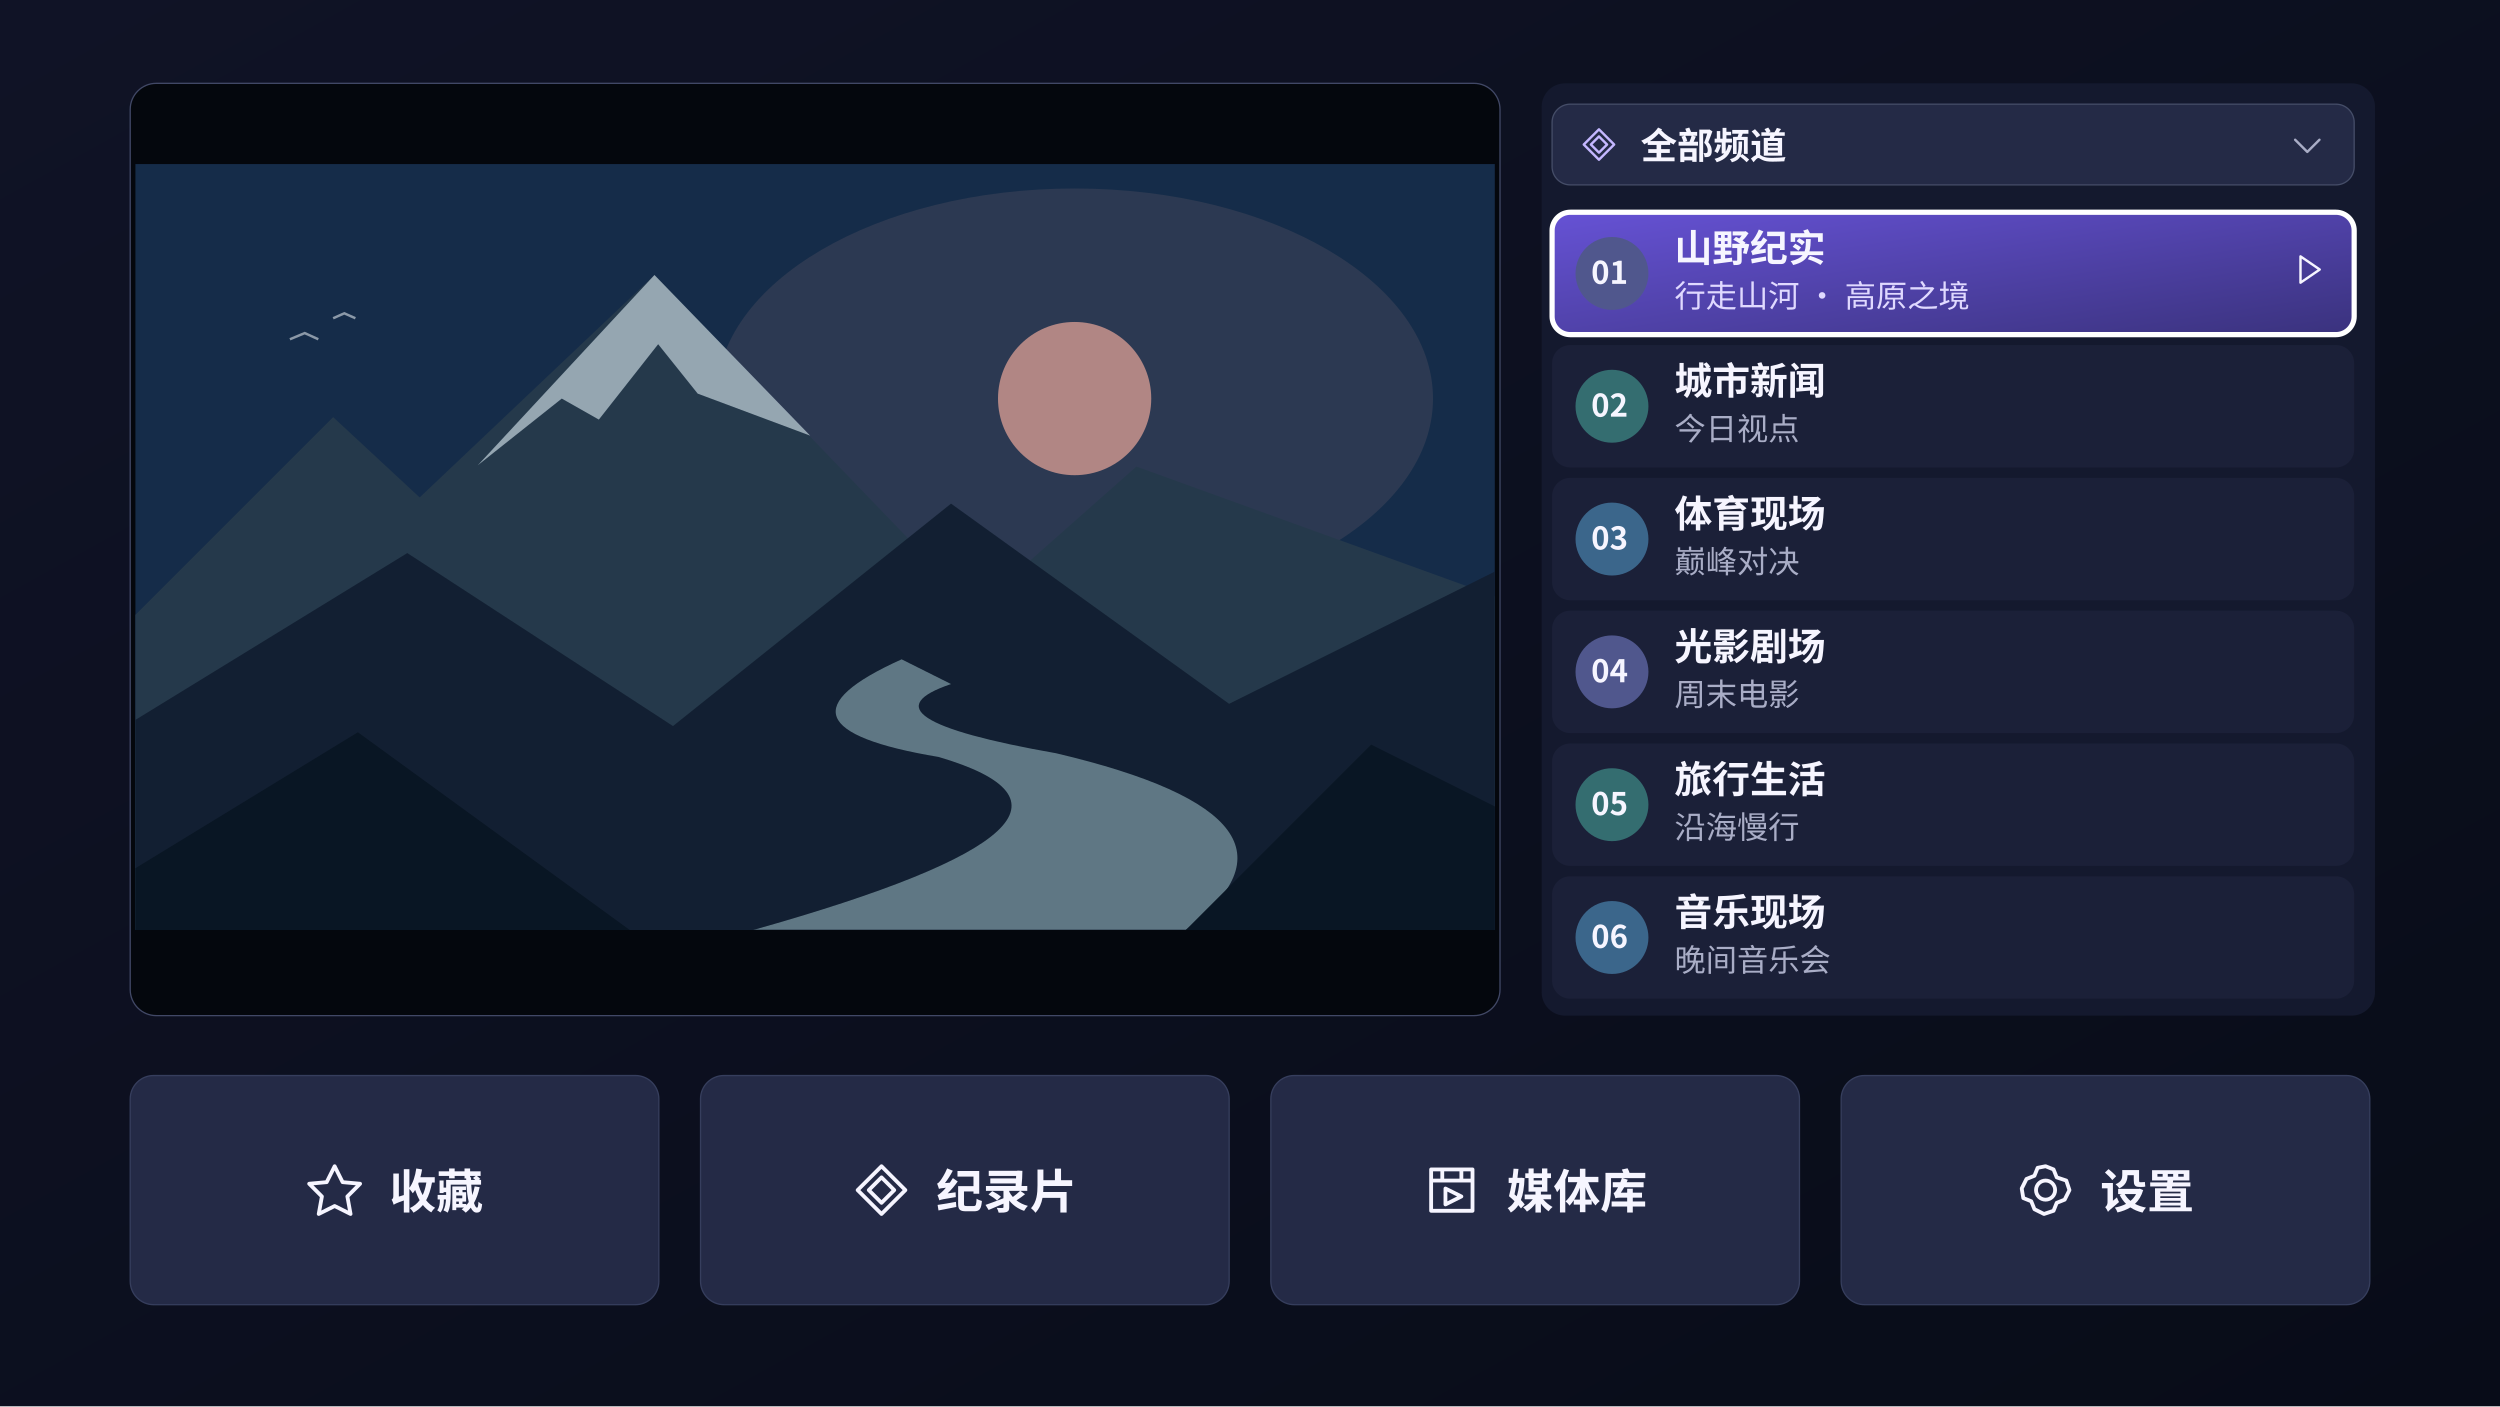
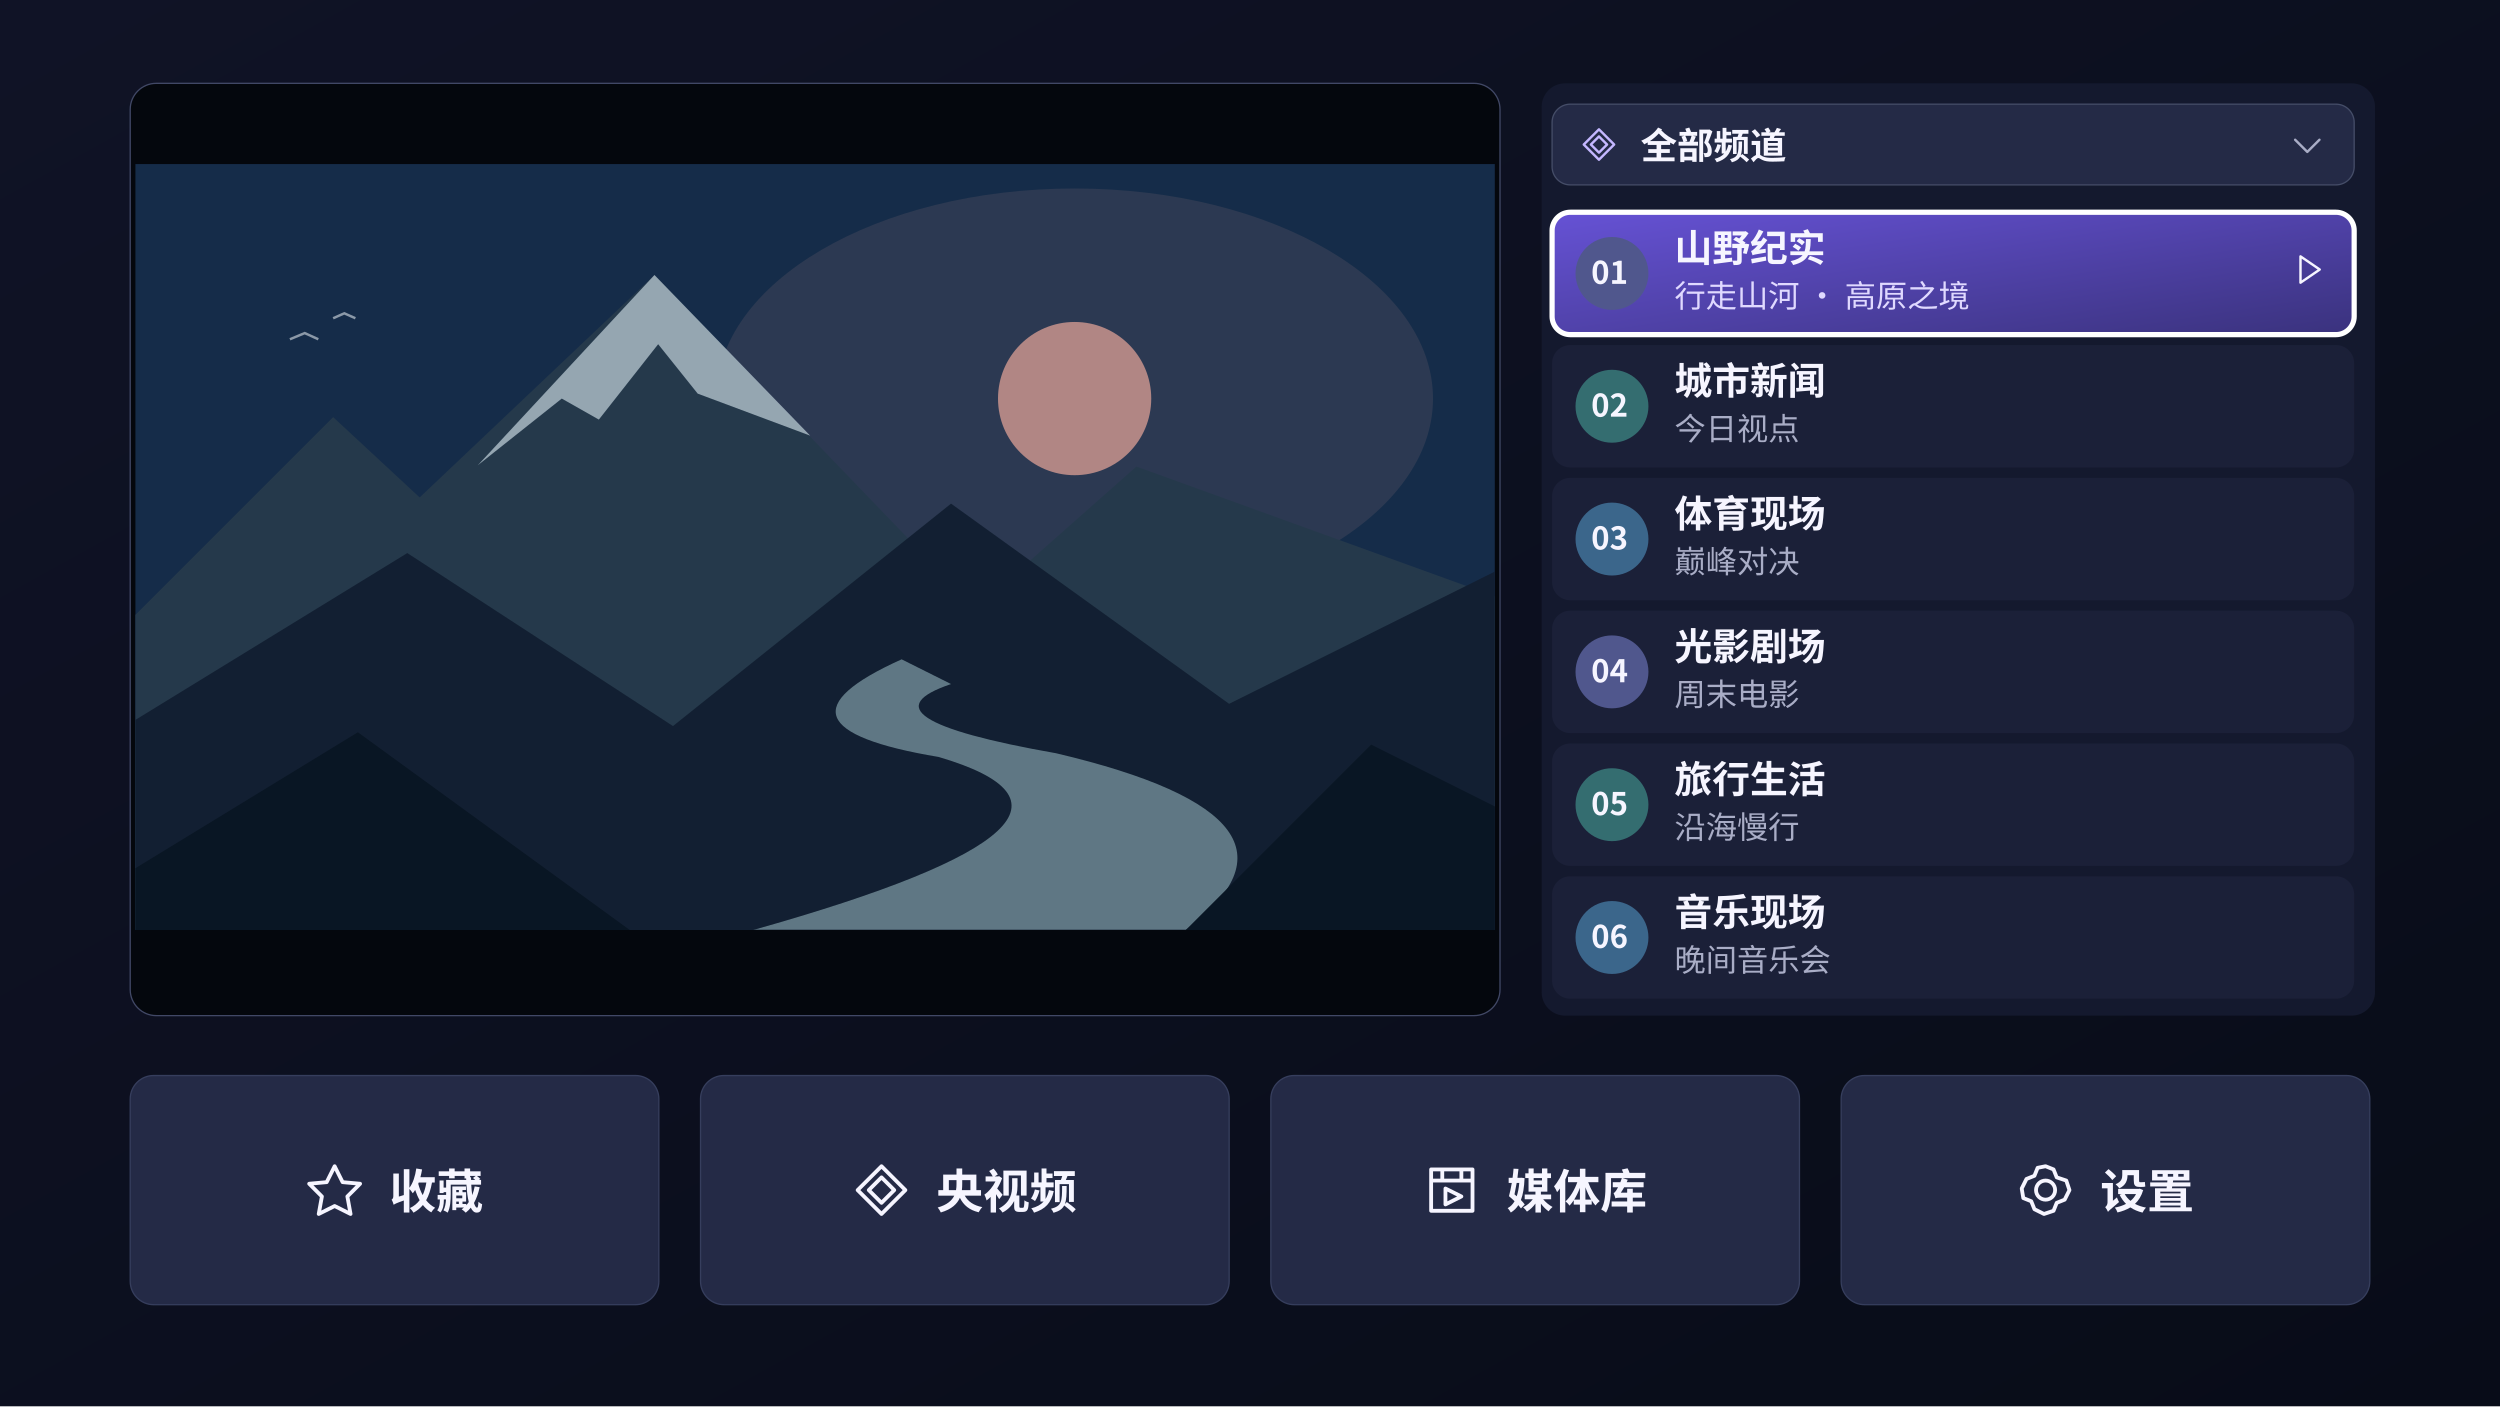
<svg xmlns="http://www.w3.org/2000/svg" width="1920" height="1080" viewBox="0 0 1920 1080" role="img" aria-labelledby="title desc">
  <defs>
    <linearGradient id="bg" x2="1" y2="1">
      <stop stop-color="#101326" />
      <stop offset="1" stop-color="#080c18" />
    </linearGradient>
    <linearGradient id="purple" x2="1" y2="1">
      <stop stop-color="#6652d5" />
      <stop offset="1" stop-color="#3a327d" />
    </linearGradient>
  </defs>
  <g font-family="Noto Sans CJK SC, Microsoft YaHei, sans-serif">
    <rect width="1920" height="1080" fill="url(#bg)" />
    <rect x="100" y="64" width="1052" height="716" rx="20" fill="#04070d" stroke="#414866" stroke-width="1" />
    <svg x="104" y="126" width="1044" height="588" viewBox="0 0 1100 620" preserveAspectRatio="xMidYMid slice">
      <rect width="1100" height="620" fill="#152c49" />
      <ellipse cx="760" cy="190" rx="290" ry="170" fill="#b18684" opacity=".15" />
      <circle cx="760" cy="190" r="62" fill="#b18684" />
      <path d="M0 365 L160 205 L230 270 L420 90 L680 360 L810 245 L1100 350 V620 H0Z" fill="#25394b" />
      <path d="M277 244 L420 90 L546 220 L455 186 L423 146 L375 207 L345 190Z" fill="#c4d4dd" opacity=".7" />
      <path d="M0 450 L220 315 L435 455 L660 275 L885 437 L1100 330 V620 H0Z" fill="#121f32" />
      <path d="M620 401 Q500 455 650 480 Q820 530 500 620 H850 Q970 530 745 477 Q580 448 660 421Z" fill="#93b3bb" opacity=".6" />
      <path d="M0 570 L180 460 L400 620 H0Z M850 620 L1000 470 L1100 520 V620Z" fill="#091624" />
      <path d="M125 142 l12 -5 l11 5 M160 125 l9 -4 l9 4" fill="none" stroke="#dae1e7" stroke-width="2" opacity=".6" />
    </svg>
    <rect x="1184" y="64" width="640" height="716" rx="18" fill="#14192e" stroke="none" stroke-width="1" />
    <rect x="1192" y="80" width="616" height="62" rx="14" fill="#242a46" stroke="#454d68" stroke-width="1" />
    <g transform="translate(1214 97) scale(0.7777778)">
      <path d="M18 3 L33 18 L18 33 L3 18 Z M18 10 L26 18 L18 26 L10 18 Z" fill="none" stroke="#c4b7ff" stroke-width="2.4" stroke-linecap="round" stroke-linejoin="round" />
    </g>
    <text x="1260" y="122" fill="#f6f5ff" font-size="28" font-weight="600">全部频道</text>
    <g transform="translate(1758 98) scale(0.7777778)">
      <path d="M6 12 L18 24 L30 12" fill="none" stroke="#a9adc6" stroke-width="2.4" stroke-linecap="round" stroke-linejoin="round" />
    </g>
    <rect x="1192" y="163" width="616" height="94" rx="14" fill="url(#purple)" stroke="#fff" stroke-width="4" />
    <rect x="1210" y="182" width="56" height="56" rx="28" fill="#50578d" stroke="none" stroke-width="1" />
    <text x="1222" y="218" fill="#f6f5ff" font-size="24" font-weight="650">01</text>
    <text x="1286" y="201" fill="#f6f5ff" font-size="29" font-weight="600">山野纪实</text>
    <text x="1286" y="236" fill="#e0d9ff" font-size="24" font-weight="400">行走山河 · 高原之境</text>
    <g transform="translate(1759 193) scale(0.7777778)">
      <path d="M10 5 L29 18 L10 31 Z" fill="none" stroke="#f6f5ff" stroke-width="2.4" stroke-linecap="round" stroke-linejoin="round" />
    </g>
    <rect x="1192" y="265" width="616" height="94" rx="14" fill="#1b2038" stroke="none" stroke-width="4" />
    <rect x="1210" y="284" width="56" height="56" rx="28" fill="#346d70" stroke="none" stroke-width="1" />
    <text x="1222" y="320" fill="#f6f5ff" font-size="24" font-weight="650">02</text>
    <text x="1286" y="303" fill="#f6f5ff" font-size="29" font-weight="600">城市新闻</text>
    <text x="1286" y="338" fill="#a9adc6" font-size="24" font-weight="400">今日视点</text>
    <rect x="1192" y="367" width="616" height="94" rx="14" fill="#1b2038" stroke="none" stroke-width="4" />
    <rect x="1210" y="386" width="56" height="56" rx="28" fill="#3b668b" stroke="none" stroke-width="1" />
    <text x="1222" y="422" fill="#f6f5ff" font-size="24" font-weight="650">03</text>
    <text x="1286" y="405" fill="#f6f5ff" font-size="29" font-weight="600">体育现场</text>
    <text x="1286" y="440" fill="#a9adc6" font-size="24" font-weight="400">巅峰对决</text>
    <rect x="1192" y="469" width="616" height="94" rx="14" fill="#1b2038" stroke="none" stroke-width="4" />
    <rect x="1210" y="488" width="56" height="56" rx="28" fill="#50578d" stroke="none" stroke-width="1" />
    <text x="1222" y="524" fill="#f6f5ff" font-size="24" font-weight="650">04</text>
    <text x="1286" y="507" fill="#f6f5ff" font-size="29" font-weight="600">光影剧场</text>
    <text x="1286" y="542" fill="#a9adc6" font-size="24" font-weight="400">周末电影</text>
    <rect x="1192" y="571" width="616" height="94" rx="14" fill="#1b2038" stroke="none" stroke-width="4" />
    <rect x="1210" y="590" width="56" height="56" rx="28" fill="#346d70" stroke="none" stroke-width="1" />
    <text x="1222" y="626" fill="#f6f5ff" font-size="24" font-weight="650">05</text>
    <text x="1286" y="609" fill="#f6f5ff" font-size="29" font-weight="600">旅行生活</text>
    <text x="1286" y="644" fill="#a9adc6" font-size="24" font-weight="400">沿海慢行</text>
    <rect x="1192" y="673" width="616" height="94" rx="14" fill="#1b2038" stroke="none" stroke-width="4" />
    <rect x="1210" y="692" width="56" height="56" rx="28" fill="#3b668b" stroke="none" stroke-width="1" />
    <text x="1222" y="728" fill="#f6f5ff" font-size="24" font-weight="650">06</text>
    <text x="1286" y="711" fill="#f6f5ff" font-size="29" font-weight="600">音乐现场</text>
    <text x="1286" y="746" fill="#a9adc6" font-size="24" font-weight="400">晚间音乐会</text>
    <rect x="100" y="826" width="406" height="176" rx="18" fill="#242a46" stroke="#363e5d" stroke-width="1" />
    <g transform="translate(235.0 892) scale(1.222222)">
      <path d="M18 3 L23 13 L34 14 L26 22 L28 33 L18 28 L8 33 L10 22 L2 14 L13 13 Z" fill="none" stroke="#f6f5ff" stroke-width="2.4" stroke-linecap="round" stroke-linejoin="round" />
    </g>
    <text x="299.0" y="928" fill="#f6f5ff" font-size="36" font-weight="600">收藏</text>
    <rect x="538" y="826" width="406" height="176" rx="18" fill="#242a46" stroke="#363e5d" stroke-width="1" />
    <g transform="translate(655.0 892) scale(1.222222)">
      <path d="M18 3 L33 18 L18 33 L3 18 Z M18 10 L26 18 L18 26 L10 18 Z" fill="none" stroke="#f6f5ff" stroke-width="2.4" stroke-linecap="round" stroke-linejoin="round" />
    </g>
-     <text x="719.0" y="928" fill="#f6f5ff" font-size="36" font-weight="600">纪录片</text>
+     <text x="719.0" y="928" fill="#f6f5ff" font-size="36" font-weight="600">央视频</text>
    <rect x="976" y="826" width="406" height="176" rx="18" fill="#242a46" stroke="#363e5d" stroke-width="1" />
    <g transform="translate(1093.0 892) scale(1.222222)">
      <path d="M5 5 H31 V31 H5 Z M5 12 H31 M12 5 V12 M24 5 V12 M14 17 L24 22 L14 27 Z" fill="none" stroke="#f6f5ff" stroke-width="2.4" stroke-linecap="round" stroke-linejoin="round" />
    </g>
    <text x="1157.0" y="928" fill="#f6f5ff" font-size="36" font-weight="600">媒体库</text>
    <rect x="1414" y="826" width="406" height="176" rx="18" fill="#242a46" stroke="#363e5d" stroke-width="1" />
    <g transform="translate(1549.0 892) scale(1.222222)">
      <path d="M18 3 L23 5 L25 10 L31 12 L33 18 L30 24 L25 26 L23 31 L17 33 L11 30 L9 25 L4 23 L3 17 L6 11 L11 9 L13 4 Z M24 18 A6 6 0 1 1 12 18 A6 6 0 1 1 24 18" fill="none" stroke="#f6f5ff" stroke-width="2.4" stroke-linecap="round" stroke-linejoin="round" />
    </g>
    <text x="1613.0" y="928" fill="#f6f5ff" font-size="36" font-weight="600">设置</text>
  </g>
</svg>
